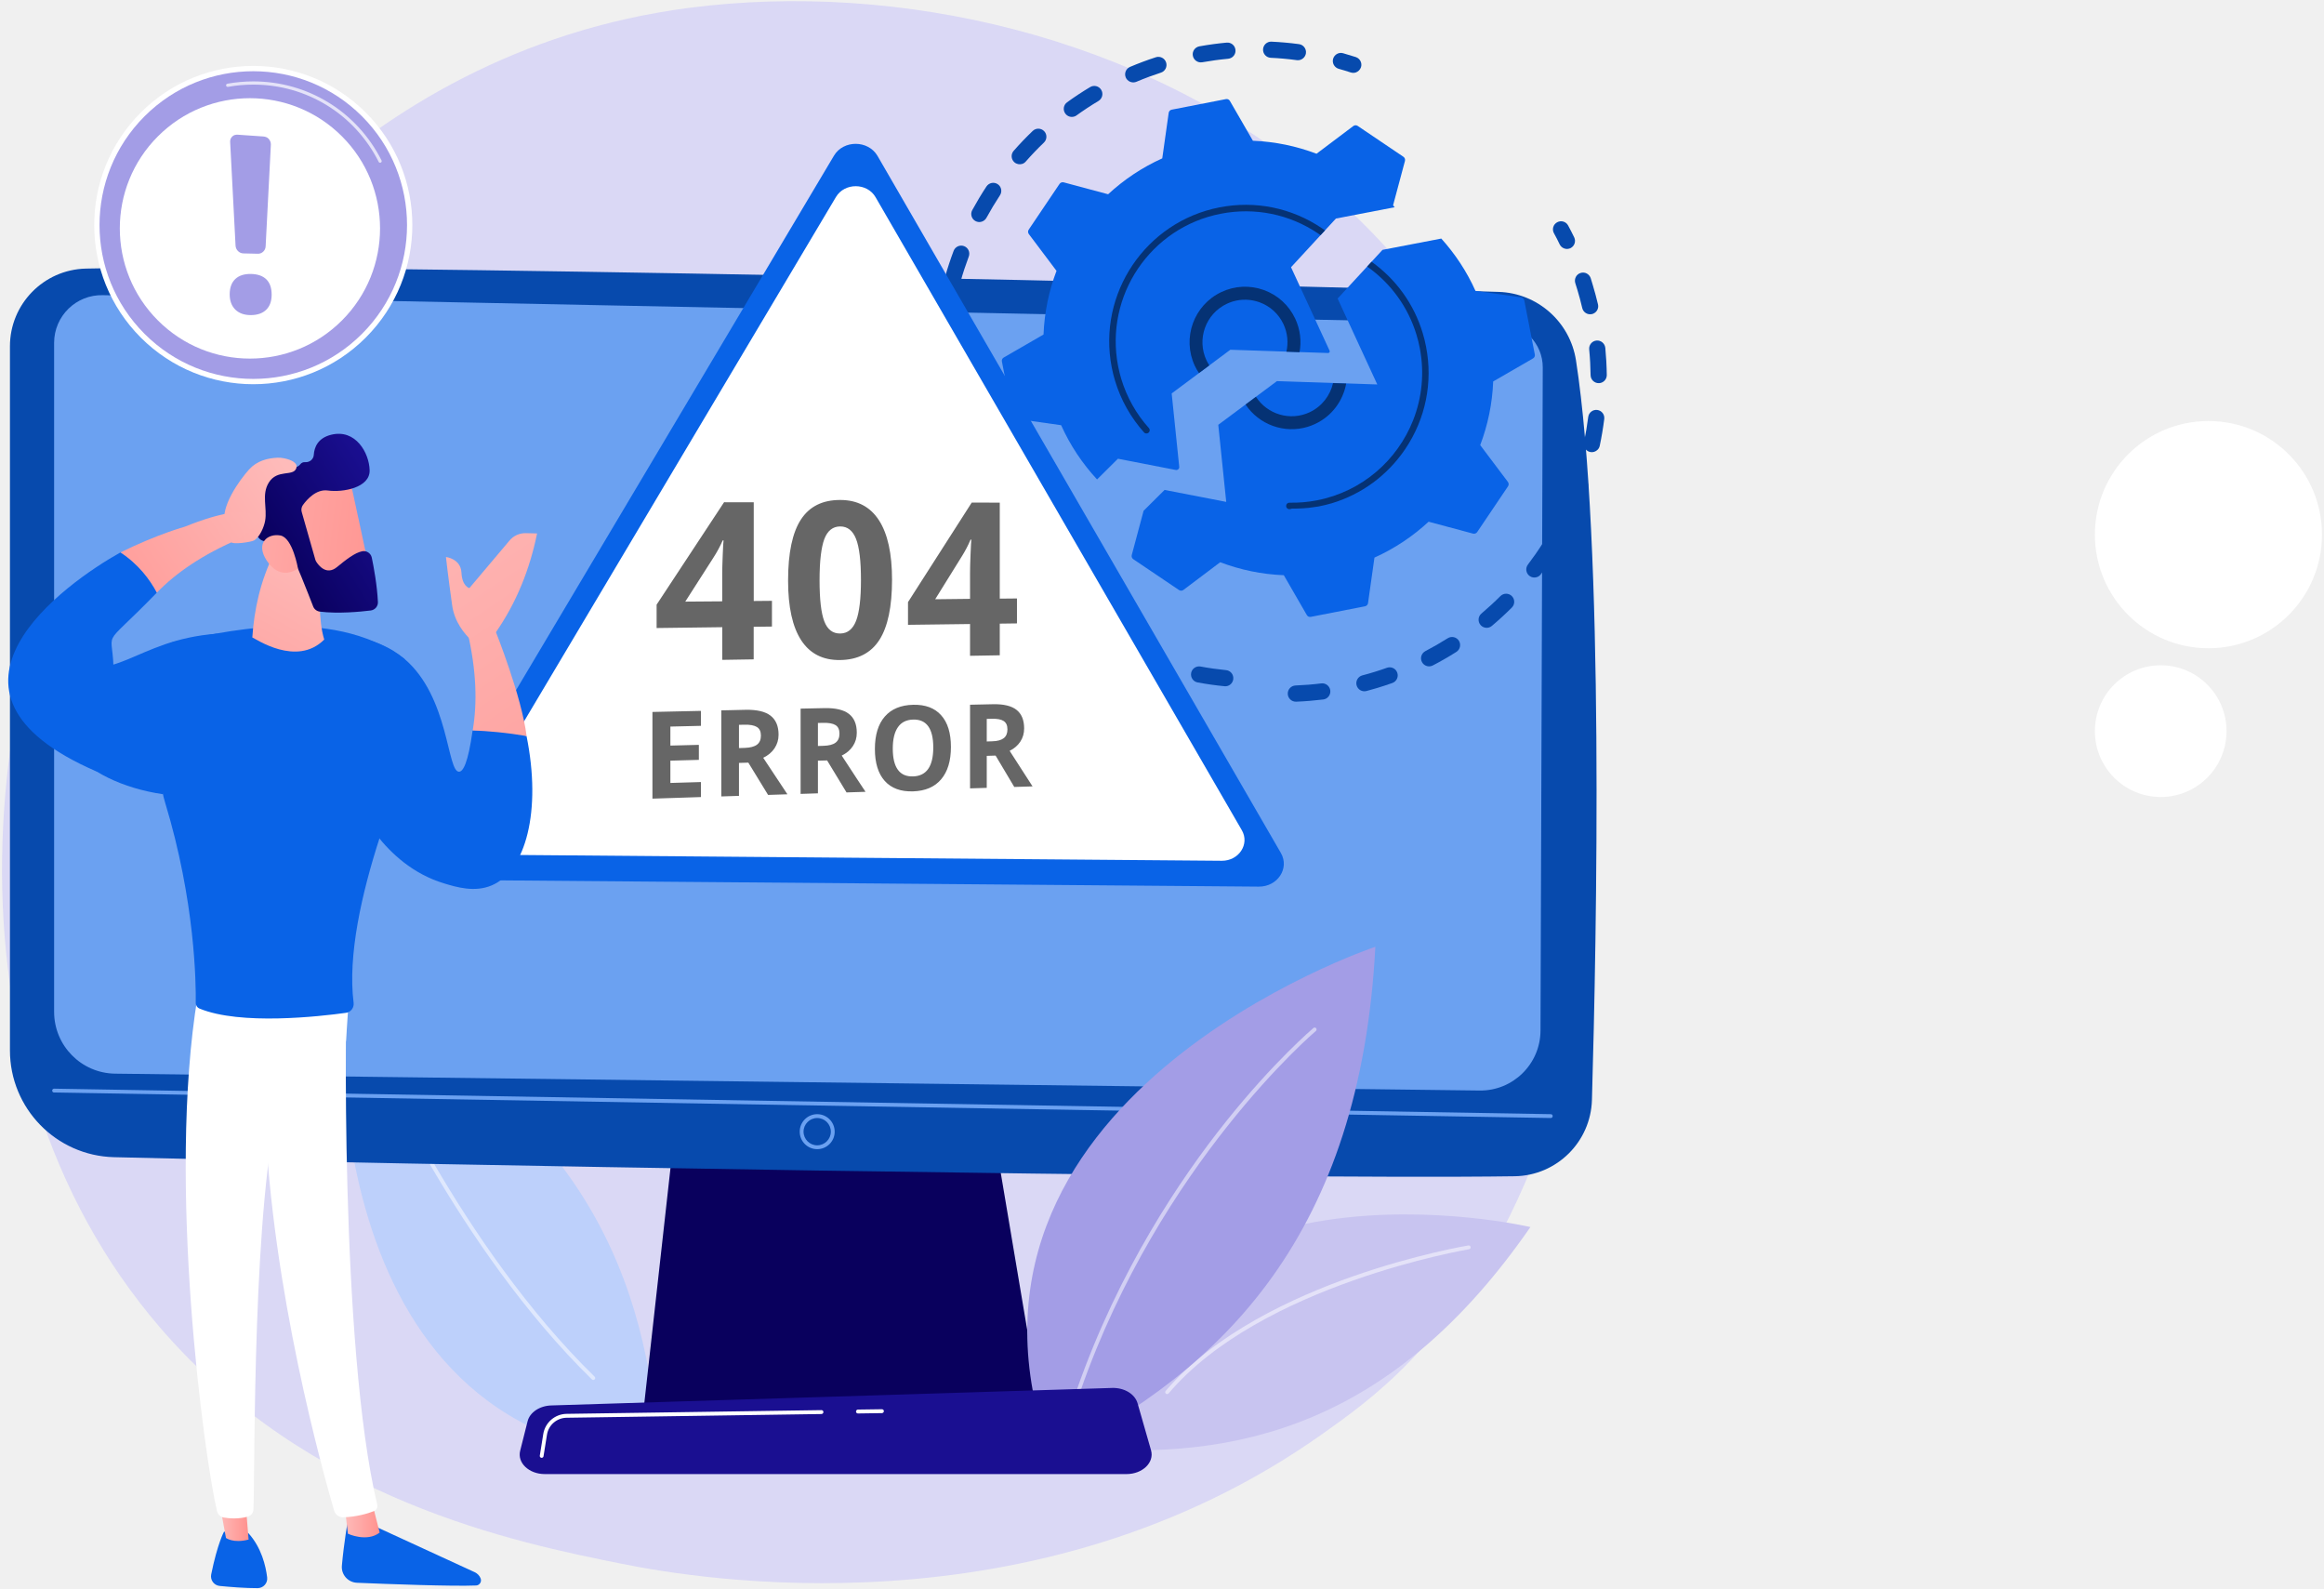
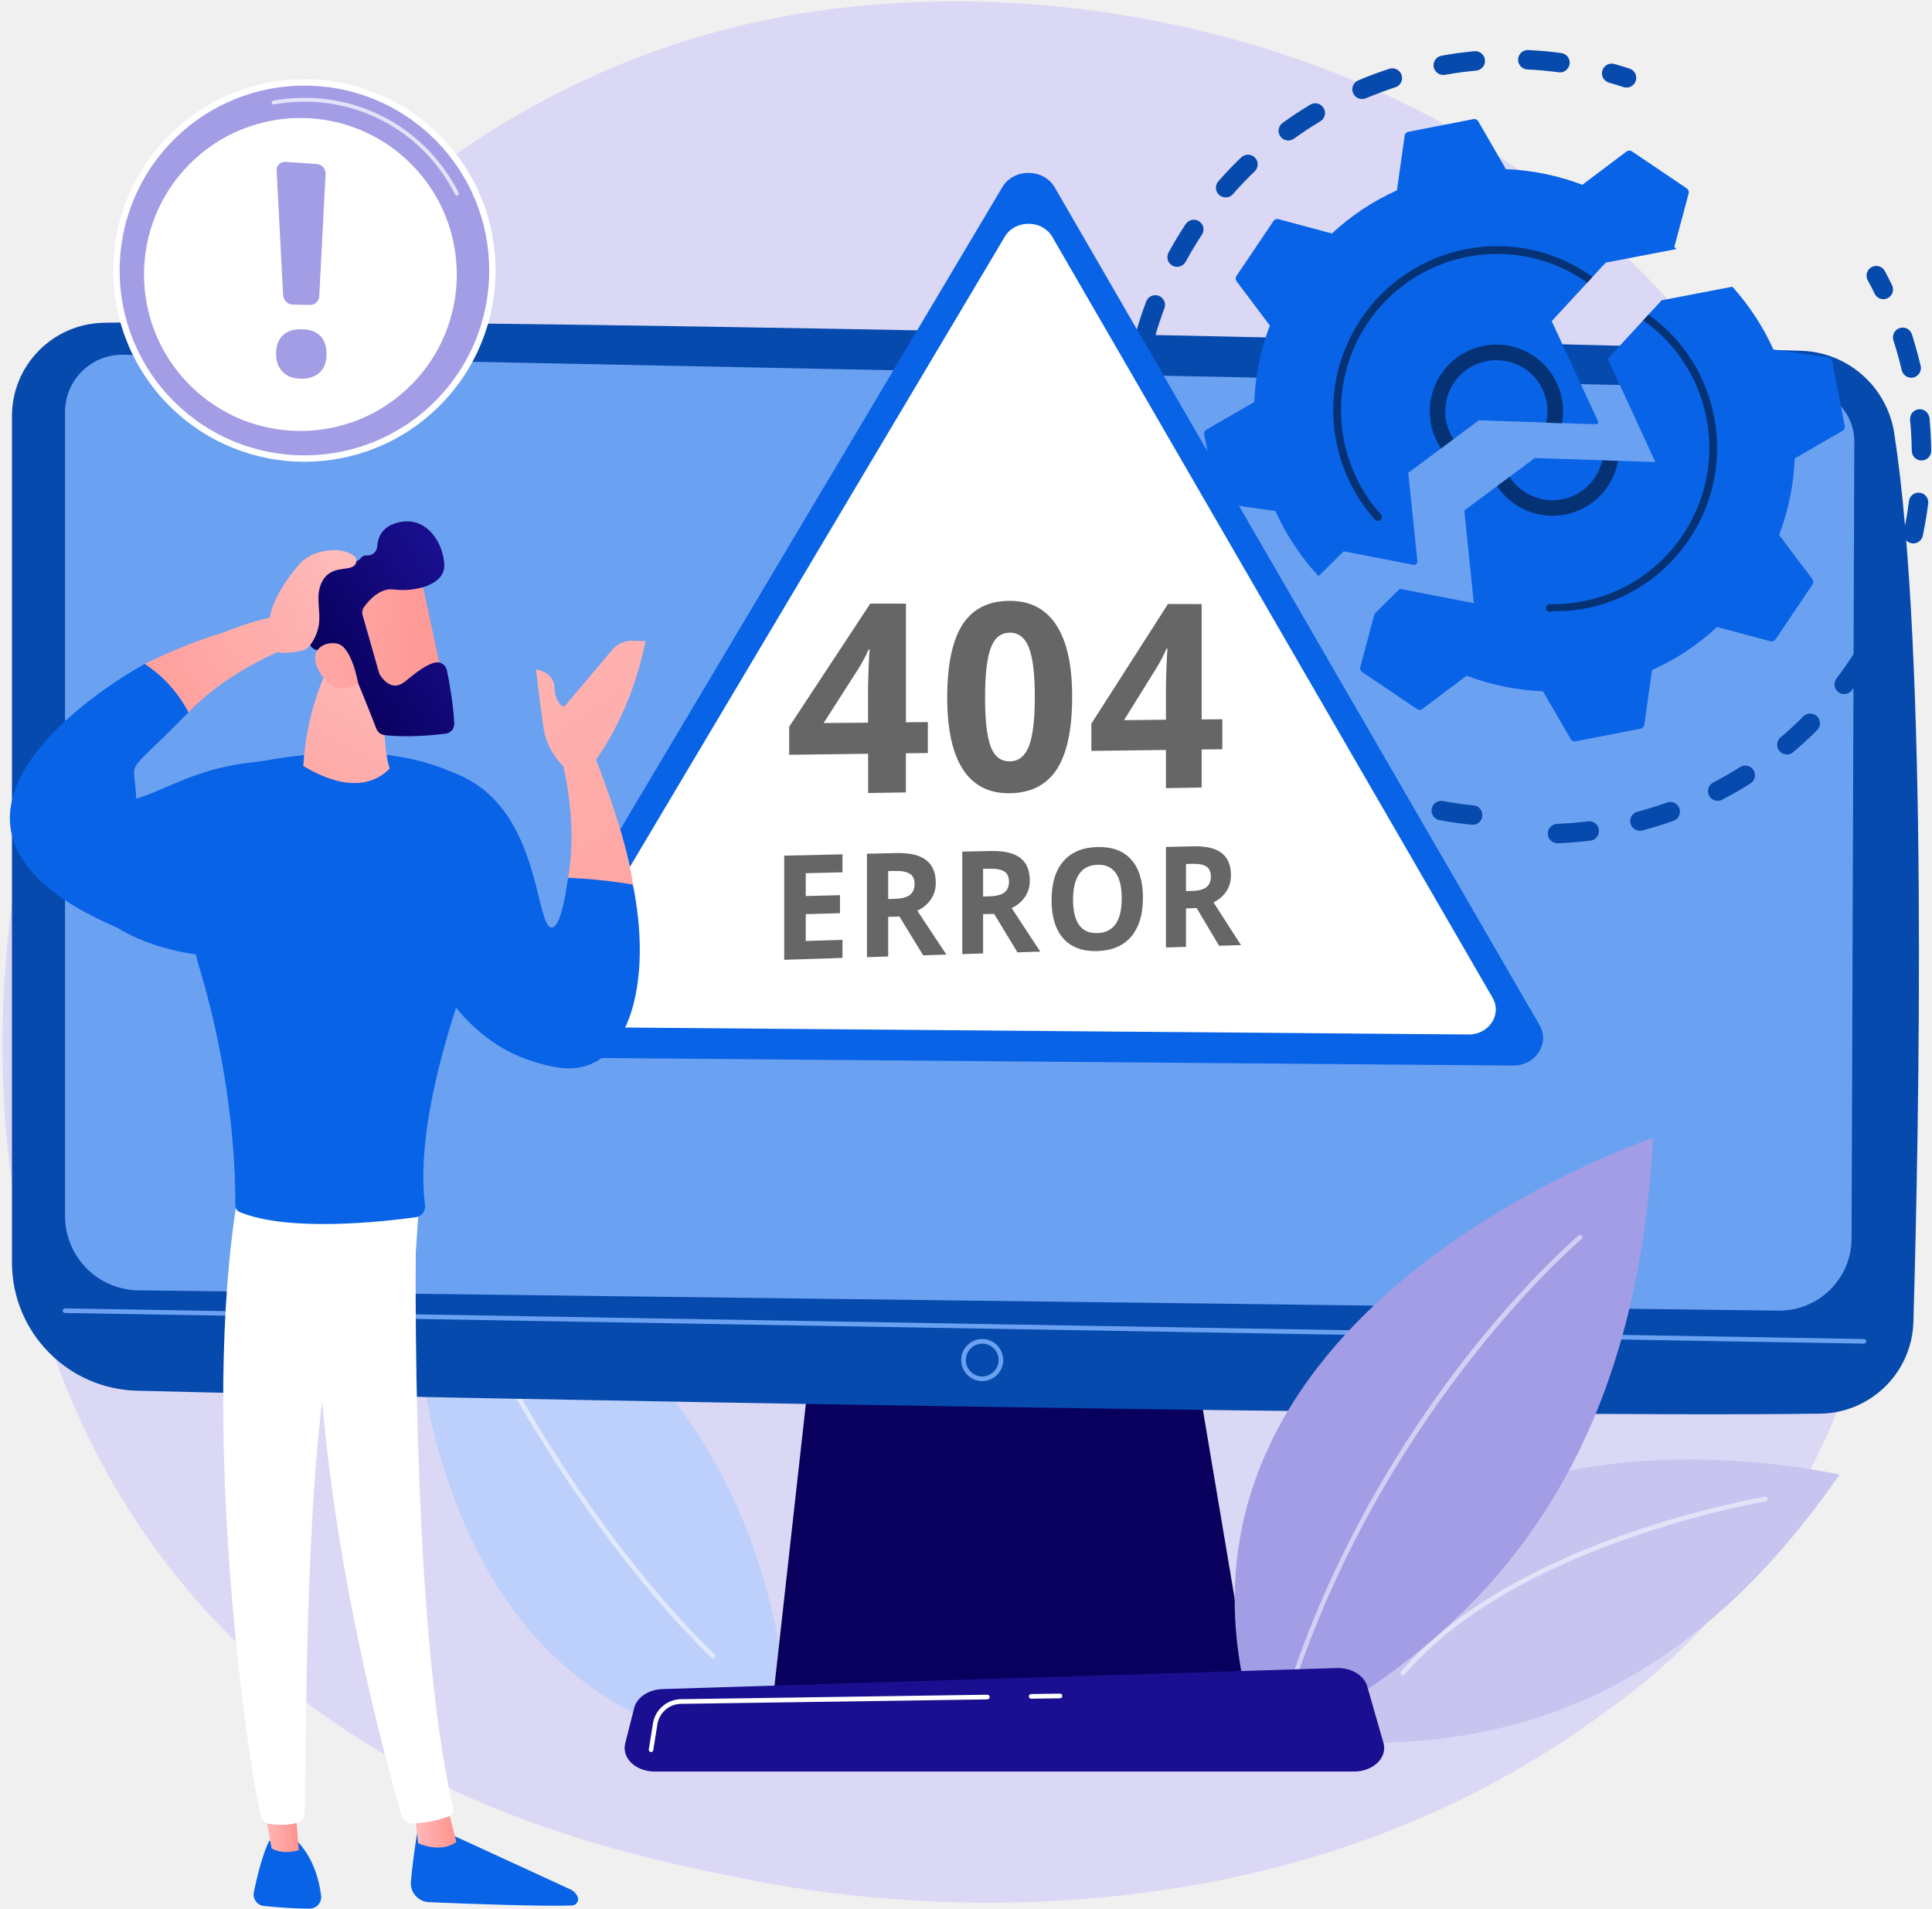
- <svg xmlns="http://www.w3.org/2000/svg" width="1067" height="729" viewBox="0 0 1067 729" fill="none">
+ <svg xmlns="http://www.w3.org/2000/svg" width="738" height="729" viewBox="0 0 738 729" fill="none">
  <path d="M647.565 624.601C632.545 640.222 618.328 650.299 607.116 658.253C475.15 751.826 318.971 724.547 285.772 717.889C236.751 708.044 142.023 689.029 73.528 609.445C-30.107 489.033 -13.948 299.297 66.407 174.04C81.116 151.139 158.778 23.966 316.614 3.577C412.145 -8.754 523.497 16.116 604.138 82.902C773.42 223.055 761.352 506.183 647.565 624.601Z" fill="#DAD8F5" />
  <path d="M302.45 669.573C297.84 586.337 266.972 510.432 157.458 456.417C157.458 456.417 140.444 660.584 302.45 669.573Z" fill="#BDD0FB" />
  <path opacity="0.51" d="M272.385 633.46C272.152 633.46 271.945 633.383 271.764 633.201C209.795 572.71 171.106 483.956 170.718 483.075C170.536 482.634 170.718 482.116 171.184 481.909C171.624 481.728 172.142 481.909 172.349 482.375C172.738 483.256 211.297 571.7 273.007 631.932C273.343 632.269 273.369 632.839 273.033 633.175C272.826 633.357 272.593 633.46 272.385 633.46Z" fill="white" />
  <path d="M493.406 664.392C568.22 671.309 639.978 653.823 702.646 563.255C702.646 563.255 522.876 521.028 493.406 664.392Z" fill="#C8C4F0" />
  <path opacity="0.51" d="M535.85 639.937C535.643 639.937 535.436 639.859 535.28 639.73C534.918 639.419 534.866 638.849 535.177 638.486C557.551 612.114 594.168 595.352 620.944 585.949C649.922 575.767 673.953 571.726 674.186 571.7C674.678 571.622 675.119 571.959 675.196 572.425C675.274 572.918 674.963 573.358 674.471 573.436C673.513 573.591 578.863 589.705 536.523 639.626C536.342 639.833 536.109 639.937 535.85 639.937Z" fill="white" />
-   <path d="M311.125 506.65L295.406 647.787H477.895L454.123 506.65H311.125Z" fill="url(#paint0_linear_90_7578)" />
+   <path d="M311.125 506.65L295.406 647.787H477.895L454.123 506.65H311.125Z" fill="url(#paint0_linear_90_7962)" />
  <path d="M4.566 158.963V482.168C4.566 508.748 25.749 530.509 52.319 531.183C170.327 534.24 583.057 541.597 695.394 539.939C714.712 539.654 730.353 524.188 730.897 504.888C733.073 429.812 736.568 249.246 723.569 165.413C720.824 147.771 705.934 134.559 688.091 133.989C589.22 130.829 151.682 120.777 39.422 123.29C20.026 123.756 4.566 139.585 4.566 158.963Z" fill="#074AAD" />
  <path d="M24.844 157.382V464.449C24.844 479.966 37.3 492.634 52.811 492.842L679.236 500.588C694.618 500.821 707.229 488.438 707.281 473.049L708.317 168.729C708.369 157.719 699.59 148.704 688.584 148.445L47.244 135.492C34.969 135.181 24.844 145.077 24.844 157.382Z" fill="#6BA1F1" />
  <path d="M711.993 513.204L24.817 501.494C24.325 501.494 23.936 501.08 23.962 500.588C23.962 500.095 24.402 499.707 24.869 499.733L712.019 511.442C712.511 511.442 712.899 511.857 712.873 512.349C712.873 512.815 712.485 513.204 711.993 513.204Z" fill="#6BA1F1" />
  <path d="M375.192 527.504C370.764 527.504 367.164 523.903 367.164 519.473C367.164 515.043 370.764 511.442 375.192 511.442C379.62 511.442 383.22 515.043 383.22 519.473C383.245 523.903 379.62 527.504 375.192 527.504ZM375.192 513.204C371.748 513.204 368.925 516.028 368.925 519.473C368.925 522.919 371.748 525.742 375.192 525.742C378.636 525.742 381.459 522.919 381.459 519.473C381.459 516.028 378.662 513.204 375.192 513.204Z" fill="#6BA1F1" />
  <path d="M482.399 668.304C562.651 628.46 624.542 565.768 631.457 434.604C631.457 434.579 422.605 504.344 482.399 668.304Z" fill="#A39DE6" />
  <path opacity="0.51" d="M495.373 638.693C495.269 638.693 495.166 638.668 495.088 638.642C494.622 638.486 494.389 637.968 494.544 637.528C513.707 582.892 542.167 540.768 562.676 515.069C584.895 487.194 602.867 472.039 603.022 471.884C603.385 471.573 603.955 471.624 604.265 471.987C604.576 472.35 604.524 472.92 604.162 473.231C603.463 473.827 532.689 534.032 496.201 638.098C496.072 638.46 495.735 638.693 495.373 638.693Z" fill="white" />
-   <path d="M517.206 676.646H250.115C242.864 676.646 237.4 671.491 238.825 665.921L242.243 652.372C243.279 648.305 247.759 645.299 253.093 645.144L510.577 637.113C516.145 636.932 521.065 639.885 522.282 644.134L528.471 665.739C530.051 671.335 524.561 676.646 517.206 676.646Z" fill="url(#paint1_linear_90_7578)" />
+   <path d="M517.206 676.646H250.115C242.864 676.646 237.4 671.491 238.825 665.921L242.243 652.372C243.279 648.305 247.759 645.299 253.093 645.144L510.577 637.113C516.145 636.932 521.065 639.885 522.282 644.134L528.471 665.739C530.051 671.335 524.561 676.646 517.206 676.646Z" fill="url(#paint1_linear_90_7962)" />
  <path d="M393.888 648.823C393.396 648.823 393.008 648.434 393.008 647.942C393.008 647.45 393.396 647.061 393.888 647.035L404.92 646.88C405.412 646.88 405.8 647.268 405.8 647.761C405.8 648.253 405.412 648.641 404.92 648.667L393.888 648.823Z" fill="white" />
  <path d="M248.691 669.185C248.639 669.185 248.587 669.185 248.561 669.185C248.069 669.107 247.758 668.667 247.836 668.175L249.416 658.304C250.27 652.994 254.776 649.082 260.137 649.004L377.161 647.294C377.653 647.294 378.041 647.683 378.041 648.175C378.041 648.667 377.653 649.056 377.161 649.082L260.137 650.792C255.631 650.869 251.824 654.133 251.125 658.589L249.545 668.46C249.493 668.874 249.131 669.185 248.691 669.185Z" fill="white" />
  <path d="M583.421 26.53C587.409 26.712 591.449 27.074 595.411 27.618C595.955 27.696 596.473 27.644 596.965 27.489C598.311 27.074 599.373 25.909 599.58 24.432C599.865 22.411 598.415 20.52 596.395 20.261C592.226 19.691 587.979 19.328 583.784 19.121C581.738 19.017 580.003 20.598 579.899 22.644C579.796 24.691 581.375 26.427 583.421 26.53Z" fill="#074AAD" />
  <path d="M479.396 60.208C477.972 58.732 475.615 58.68 474.139 60.105C471.109 63.006 468.157 66.089 465.386 69.25C464.04 70.778 464.195 73.136 465.723 74.483C466.733 75.364 468.053 75.597 469.245 75.26C469.892 75.079 470.488 74.69 470.954 74.146C473.595 71.141 476.392 68.213 479.267 65.467C480.768 64.043 480.82 61.685 479.396 60.208Z" fill="#074AAD" />
  <path d="M433.871 144.144C431.851 143.859 429.96 145.284 429.701 147.331C429.132 151.502 428.743 155.75 428.536 159.947C428.432 161.994 430.012 163.729 432.058 163.833C432.498 163.859 432.913 163.807 433.301 163.678C434.751 163.237 435.865 161.916 435.942 160.31C436.15 156.32 436.512 152.305 437.056 148.341C437.341 146.295 435.916 144.429 433.871 144.144Z" fill="#074AAD" />
  <path d="M458.058 84.534C456.349 83.394 454.045 83.887 452.905 85.596C450.575 89.12 448.399 92.772 446.379 96.451C445.395 98.264 446.069 100.518 447.855 101.477C448.762 101.969 449.798 102.047 450.704 101.762C451.61 101.477 452.413 100.881 452.905 99.974C454.821 96.477 456.893 93.006 459.094 89.664C460.234 87.954 459.768 85.648 458.058 84.534Z" fill="#074AAD" />
  <path d="M551.981 28.577C555.917 27.878 559.931 27.333 563.893 26.971C564.152 26.945 564.385 26.893 564.619 26.815C566.276 26.323 567.415 24.717 567.234 22.929C567.053 20.883 565.24 19.38 563.194 19.562C559.025 19.95 554.804 20.52 550.661 21.271C548.641 21.634 547.294 23.551 547.657 25.572C548.019 27.593 549.961 28.94 551.981 28.577Z" fill="#074AAD" />
  <path d="M442.623 112.979C440.707 112.254 438.557 113.238 437.832 115.155C436.356 119.093 435.009 123.135 433.87 127.202C433.326 129.171 434.466 131.217 436.434 131.787C437.133 131.994 437.858 131.969 438.505 131.761C439.671 131.399 440.655 130.492 441.017 129.222C442.105 125.362 443.374 121.528 444.772 117.798C445.523 115.855 444.539 113.705 442.623 112.979Z" fill="#074AAD" />
  <path d="M432.319 176.475C430.273 176.657 428.771 178.47 428.952 180.517C429.341 184.688 429.885 188.91 430.636 193.055C430.998 195.076 432.914 196.423 434.934 196.06C435.09 196.034 435.219 196.009 435.375 195.957C437.161 195.413 438.275 193.625 437.964 191.76C437.265 187.822 436.721 183.807 436.359 179.843C436.177 177.796 434.365 176.294 432.319 176.475Z" fill="#074AAD" />
  <path d="M493.198 53.499C493.586 53.395 493.949 53.214 494.285 52.955C497.522 50.623 500.889 48.395 504.333 46.349C506.094 45.286 506.664 43.007 505.602 41.245C504.54 39.483 502.261 38.913 500.5 39.976C496.901 42.126 493.327 44.483 489.935 46.944C488.277 48.136 487.889 50.468 489.106 52.126C490.064 53.447 491.721 53.965 493.198 53.499Z" fill="#074AAD" />
  <path d="M521.373 37.67C521.503 37.644 521.632 37.592 521.736 37.541C525.413 35.986 529.194 34.587 533.001 33.344C534.943 32.722 536.03 30.623 535.383 28.655C534.761 26.738 532.716 25.675 530.773 26.245C530.748 26.245 530.722 26.271 530.696 26.271C526.682 27.567 522.694 29.069 518.835 30.701C516.945 31.504 516.065 33.68 516.867 35.572C517.618 37.307 519.586 38.214 521.373 37.67Z" fill="#074AAD" />
  <path d="M442.648 210.671C442.026 208.754 439.955 207.615 438.038 208.21C438.013 208.21 437.987 208.236 437.961 208.236C435.993 208.832 434.957 211.008 435.578 212.951C436.873 216.967 438.375 221.086 440.007 224.946C440.758 226.707 442.7 227.588 444.487 227.044C444.616 227.018 444.72 226.915 444.849 226.863C446.74 226.06 447.646 223.91 446.843 222.018C445.289 218.314 443.865 214.506 442.648 210.671Z" fill="#074AAD" />
  <path d="M624.854 30.883C625.501 28.94 624.414 26.841 622.472 26.194C620.555 25.572 618.587 24.976 616.645 24.432C614.677 23.862 612.631 25.028 612.061 26.997C611.518 28.965 612.657 31.012 614.625 31.582C616.49 32.1 618.354 32.67 620.167 33.266C620.918 33.499 621.695 33.499 622.394 33.292C623.507 32.929 624.44 32.074 624.854 30.883Z" fill="#074AAD" />
  <path d="M562.91 307.612C559 307.224 555.063 306.68 551.205 305.954C549.185 305.592 547.243 306.913 546.88 308.934C546.518 310.954 547.838 312.897 549.858 313.26C553.924 314.011 558.067 314.607 562.185 314.996C562.677 315.047 563.169 314.996 563.609 314.866C565.007 314.452 566.069 313.208 566.224 311.68C566.432 309.607 564.93 307.794 562.91 307.612Z" fill="#074AAD" />
  <path d="M716.086 112.176C716.889 113.834 718.78 114.637 720.489 114.119C720.67 114.067 720.851 113.99 721.033 113.912C722.871 113.005 723.648 110.803 722.742 108.938C721.861 107.124 720.929 105.285 719.971 103.524C719.013 101.71 716.76 101.037 714.947 102.021C713.134 102.979 712.461 105.233 713.445 107.047C714.377 108.705 715.258 110.44 716.086 112.176Z" fill="#074AAD" />
  <path d="M732.969 156.32C730.923 156.528 729.447 158.341 729.628 160.388C730.017 164.299 730.224 168.289 730.276 172.201C730.302 174.247 731.985 175.905 734.031 175.88C734.393 175.88 734.73 175.828 735.066 175.724C736.62 175.258 737.734 173.807 737.708 172.123C737.656 167.978 737.423 163.807 737.035 159.688C736.802 157.616 734.989 156.113 732.969 156.32Z" fill="#074AAD" />
  <path d="M733.334 188.185C731.314 187.926 729.45 189.377 729.191 191.397C728.699 195.283 728.026 199.221 727.223 203.081C726.809 205.076 728.077 207.071 730.071 207.485C730.693 207.615 731.34 207.589 731.91 207.407C733.153 207.019 734.189 206.008 734.474 204.635C735.328 200.594 736.028 196.449 736.545 192.356C736.804 190.283 735.38 188.444 733.334 188.185Z" fill="#074AAD" />
  <path d="M708.266 249.427C706.169 252.743 703.89 256.007 701.508 259.142C700.265 260.774 700.575 263.106 702.207 264.349C703.191 265.1 704.434 265.282 705.521 264.945C706.247 264.738 706.92 264.297 707.412 263.624C709.924 260.334 712.306 256.888 714.533 253.391C715.621 251.655 715.129 249.375 713.394 248.261C711.659 247.173 709.38 247.691 708.266 249.427Z" fill="#074AAD" />
  <path d="M664.68 292.975C661.366 295.074 657.896 297.069 654.425 298.882C652.613 299.841 651.888 302.069 652.846 303.882C653.674 305.488 655.539 306.239 657.196 305.721C657.404 305.644 657.637 305.566 657.844 305.462C661.521 303.545 665.146 301.473 668.642 299.245C670.377 298.157 670.895 295.851 669.808 294.115C668.694 292.38 666.415 291.887 664.68 292.975Z" fill="#074AAD" />
  <path d="M688.869 273.624C686.098 276.396 683.146 279.09 680.168 281.629C678.588 282.95 678.407 285.307 679.728 286.862C680.712 288.027 682.265 288.442 683.638 288.027C684.104 287.898 684.57 287.639 684.959 287.302C688.118 284.634 691.2 281.81 694.126 278.883C695.576 277.432 695.576 275.074 694.126 273.624C692.676 272.173 690.319 272.173 688.869 273.624Z" fill="#074AAD" />
  <path d="M726.703 219.324C724.761 218.625 722.637 219.635 721.938 221.552C720.617 225.257 719.089 228.935 717.458 232.51C716.603 234.376 717.432 236.578 719.297 237.433C720.151 237.821 721.083 237.873 721.912 237.614C722.896 237.329 723.751 236.604 724.217 235.619C725.952 231.863 727.531 227.977 728.93 224.091C729.629 222.148 728.619 220.024 726.703 219.324Z" fill="#074AAD" />
  <path d="M606.623 313.7C602.713 314.193 598.751 314.503 594.815 314.659C592.769 314.737 591.163 316.472 591.241 318.519C591.319 320.566 593.054 322.172 595.099 322.094C599.217 321.939 603.412 321.576 607.53 321.084C607.737 321.058 607.944 321.006 608.151 320.954C609.86 320.436 610.974 318.752 610.767 316.939C610.508 314.892 608.643 313.441 606.623 313.7Z" fill="#074AAD" />
  <path d="M636.794 306.524C633.117 307.846 629.336 309.011 625.477 310.022C623.509 310.54 622.318 312.586 622.836 314.555C623.354 316.55 625.4 317.716 627.368 317.198C629.025 316.757 630.683 316.291 632.314 315.799C634.645 315.099 636.975 314.322 639.254 313.519C641.196 312.82 642.206 310.695 641.507 308.778C640.86 306.861 638.736 305.851 636.794 306.524Z" fill="#074AAD" />
  <path d="M730.329 127.694C729.682 125.751 727.61 124.637 725.642 125.311C723.7 125.932 722.638 128.031 723.26 130C723.57 130.984 723.907 131.994 724.192 132.979C725.02 135.751 725.797 138.575 726.445 141.398C726.911 143.393 728.905 144.637 730.899 144.17C730.977 144.144 731.054 144.144 731.132 144.118C732.996 143.549 734.136 141.631 733.67 139.714C732.971 136.761 732.168 133.782 731.287 130.855C731.002 129.792 730.666 128.756 730.329 127.694Z" fill="#074AAD" />
-   <path d="M532.482 301.136C530.67 300.54 528.831 299.892 527.044 299.193C525.128 298.468 522.979 299.426 522.253 301.369C521.528 303.286 522.487 305.436 524.429 306.162C526.319 306.887 528.261 307.561 530.178 308.208C530.929 308.467 531.706 308.441 532.405 308.234C533.518 307.897 534.476 307.042 534.865 305.851C535.486 303.882 534.425 301.784 532.482 301.136Z" fill="url(#paint2_linear_90_7578)" />
+   <path d="M532.482 301.136C530.67 300.54 528.831 299.892 527.044 299.193C525.128 298.468 522.979 299.426 522.253 301.369C521.528 303.286 522.487 305.436 524.429 306.162C526.319 306.887 528.261 307.561 530.178 308.208C530.929 308.467 531.706 308.441 532.405 308.234C533.518 307.897 534.476 307.042 534.865 305.851C535.486 303.882 534.425 301.784 532.482 301.136Z" fill="url(#paint2_linear_90_7962)" />
  <path d="M698.321 136.476L677.423 133.523C673.435 124.611 668.074 116.554 661.73 109.508L634.746 114.689L614.133 137.046L632.338 176.475L586.269 174.947L559.337 194.998L562.988 230.386L534.684 224.894L525.051 234.453L519.613 254.79C519.431 255.515 519.716 256.266 520.312 256.681L541.314 270.852C541.935 271.266 542.738 271.24 543.333 270.8L560.218 258.08C569.437 261.577 579.277 263.65 589.428 264.038L599.994 282.328C600.356 282.976 601.107 283.312 601.832 283.157L626.693 278.312C627.418 278.183 627.987 277.587 628.091 276.862L631.043 255.955C640.314 251.785 648.652 246.189 655.903 239.479L676.309 244.945C677.034 245.127 677.785 244.842 678.2 244.246L692.365 223.236C692.779 222.614 692.753 221.811 692.313 221.215L679.598 204.324C683.094 195.102 685.166 185.257 685.554 175.102L703.837 164.533C704.484 164.17 704.821 163.419 704.665 162.693L699.823 137.823C699.642 137.15 699.046 136.58 698.321 136.476Z" fill="#0963E7" />
  <path d="M601.315 189.221C592.381 193.418 581.867 190.231 576.636 182.149L571.871 185.698C578.06 194.972 589.688 199.169 600.357 195.931C601.522 195.568 602.713 195.128 603.853 194.584C611.596 190.957 616.619 183.91 618.07 176.061L612.036 175.854C610.715 181.527 606.96 186.553 601.315 189.221Z" fill="#053274" />
  <path d="M653.186 152.849C649.198 139.637 641.041 128.238 629.725 120.155L627.705 122.357C638.633 130.077 646.531 141.036 650.364 153.73C650.959 155.673 651.451 157.667 651.84 159.688C654.093 171.242 652.824 182.667 648.81 192.874C641.585 211.216 625.426 225.619 604.683 229.661C600.514 230.464 596.241 230.852 592.02 230.749C591.191 230.723 590.518 231.371 590.492 232.2C590.492 232.355 590.518 232.51 590.544 232.666C590.725 233.262 591.269 233.702 591.942 233.728C592.201 233.728 592.434 233.598 592.693 233.598C592.823 233.598 592.952 233.469 593.082 233.469C593.134 233.469 593.159 233.469 593.211 233.469C596.552 233.469 599.892 233.339 603.207 232.795C603.88 232.692 604.554 232.64 605.227 232.51C607.35 232.096 609.422 231.604 611.468 231.008C625.219 226.863 637.027 218.184 645.185 206.112C654.533 192.252 657.925 175.569 654.74 159.144C654.326 156.994 653.808 154.895 653.186 152.849Z" fill="#053274" />
  <path d="M541.416 214.324L537.945 180.594L564.877 160.543L609.755 162.046C610.299 162.071 610.661 161.502 610.454 161.009L592.741 122.668L613.355 100.311L640.338 95.13C640.079 94.845 639.846 94.56 639.587 94.275L645.051 73.861C645.233 73.135 644.948 72.384 644.352 71.97L623.35 57.799C622.729 57.385 621.926 57.41 621.331 57.851L604.446 70.571C595.227 67.073 585.387 65.001 575.236 64.612L564.67 46.323C564.308 45.675 563.557 45.338 562.832 45.494L537.971 50.338C537.246 50.468 536.677 51.063 536.573 51.789L533.621 72.695C524.35 76.866 516.012 82.462 508.761 89.171L488.355 83.705C487.63 83.524 486.879 83.809 486.464 84.405L472.299 105.415C471.885 106.036 471.911 106.839 472.351 107.435L485.066 124.326C481.57 133.549 479.498 143.393 479.11 153.548L460.827 164.118C460.18 164.481 459.843 165.232 459.998 165.957L464.841 190.827C464.971 191.553 465.566 192.123 466.291 192.226L487.189 195.18C491.359 204.454 496.952 212.796 503.659 220.049L503.633 220.127L513.267 210.568L539.939 215.749C540.768 215.827 541.493 215.153 541.416 214.324Z" fill="#0963E7" />
  <path d="M555.221 167.719C554.755 166.994 554.315 166.242 553.926 165.413C549.343 155.673 553.538 144.015 563.301 139.429C564.181 139.015 565.087 138.678 565.994 138.393C569.982 137.202 574.229 137.305 578.217 138.73C583.111 140.492 587.047 144.067 589.274 148.808C591.191 152.901 591.553 157.331 590.621 161.45L596.655 161.657C597.587 156.605 596.991 151.269 594.661 146.269C591.76 140.103 586.659 135.44 580.263 133.134C573.866 130.829 566.952 131.14 560.789 134.041C548.074 140.025 542.61 155.206 548.566 167.926C549.11 169.092 549.757 170.206 550.482 171.242L555.221 167.719Z" fill="#053274" />
  <path d="M606.881 104.741C593.027 95.389 576.35 91.995 559.932 95.182C526.06 101.762 503.815 134.714 510.419 168.626C510.833 170.724 511.325 172.771 511.947 174.791C514.588 183.574 519.146 191.656 525.257 198.496C525.801 199.117 526.733 199.143 527.355 198.599C527.795 198.211 527.95 197.589 527.795 197.071C527.743 196.863 527.64 196.682 527.484 196.501C521.632 189.998 517.333 182.278 514.795 173.936C514.225 172.019 513.733 170.051 513.345 168.056C507.078 135.751 528.209 104.378 560.502 98.109C576.143 95.078 592.017 98.29 605.224 107.202C605.587 107.435 605.949 107.694 606.286 107.953L608.306 105.751C607.839 105.415 607.373 105.052 606.881 104.741Z" fill="#053274" />
  <path d="M167.923 154.972C196.442 126.443 196.442 80.187 167.923 51.657C139.405 23.128 93.167 23.128 64.649 51.657C36.13 80.187 36.13 126.443 64.649 154.972C93.167 183.502 139.405 183.502 167.923 154.972Z" fill="white" />
  <path d="M166.201 153.251C193.769 125.672 193.769 80.958 166.201 53.379C138.633 25.801 93.937 25.801 66.369 53.379C38.801 80.958 38.801 125.672 66.369 153.251C93.937 180.829 138.633 180.829 166.201 153.251Z" fill="#A39DE6" />
  <path opacity="0.7" d="M174.499 74.716C174.602 74.716 174.732 74.69 174.836 74.638C175.198 74.457 175.353 73.99 175.172 73.628C163.882 51.245 141.326 37.359 116.285 37.359C112.297 37.359 108.283 37.722 104.398 38.421C103.984 38.499 103.725 38.888 103.803 39.276C103.88 39.691 104.269 39.95 104.683 39.872C108.49 39.173 112.4 38.836 116.311 38.836C140.782 38.836 162.82 52.411 173.851 74.275C173.955 74.56 174.24 74.716 174.499 74.716Z" fill="white" />
  <path d="M156.993 147.099C180.323 123.76 180.323 85.919 156.993 62.579C133.662 39.239 95.836 39.239 72.505 62.579C49.175 85.919 49.175 123.76 72.505 147.099C95.836 170.439 133.662 170.439 156.993 147.099Z" fill="white" />
  <path d="M118.458 116.477L111.699 116.321C109.808 116.269 108.255 114.663 108.151 112.772L105.665 65.105C105.613 64.12 105.976 63.317 106.649 62.644C107.322 61.97 108.255 61.763 109.239 61.84L120.892 62.644C121.85 62.721 122.756 63.032 123.404 63.783C124.051 64.535 124.388 65.415 124.362 66.374L121.954 113.161C121.824 115.026 120.296 116.502 118.458 116.477Z" fill="#A39DE6" />
  <path d="M107.995 128.108C109.678 126.502 112.061 125.725 115.116 125.751C118.276 125.803 120.658 126.632 122.289 128.238C123.921 129.844 124.724 132.176 124.724 135.259C124.724 138.238 123.895 140.543 122.238 142.176C120.554 143.808 118.198 144.637 115.116 144.637C112.086 144.637 109.73 143.782 108.021 142.098C106.312 140.388 105.457 138.082 105.457 135.129C105.457 132.072 106.312 129.741 107.995 128.108Z" fill="#A39DE6" />
  <path d="M382.881 71.478L194.358 388.362C190.215 395.331 195.627 403.828 204.224 403.906L577.93 406.989C586.579 407.066 592.146 398.569 588.081 391.548L402.899 71.581C398.626 64.224 387.206 64.172 382.881 71.478Z" fill="#0963E7" />
  <path d="M383.814 90.415L212.59 378.207C208.835 384.528 213.755 392.248 221.55 392.326L560.943 395.123C568.789 395.175 573.839 387.481 570.162 381.108L401.993 90.519C398.135 83.835 387.776 83.783 383.814 90.415Z" fill="white" />
  <path d="M354.396 287.613L346.032 287.716V302.664L331.608 302.897V287.898L301.465 288.286V277.561L332.436 230.542L346.058 230.567V275.877L354.422 275.8V287.613H354.396ZM331.582 276.033V263.753C331.582 261.707 331.66 258.727 331.815 254.842C331.97 250.956 332.1 248.676 332.203 248.054H331.815C330.624 250.774 329.199 253.417 327.542 255.981L314.62 276.162L331.582 276.033Z" fill="#666666" />
  <path d="M409.554 266.111C409.554 278.494 407.612 287.716 403.754 293.727C399.869 299.763 393.887 302.846 385.782 302.975C377.884 303.105 371.928 300.1 367.888 293.96C363.848 287.794 361.828 278.649 361.828 266.499C361.828 253.831 363.796 244.479 367.732 238.469C371.643 232.459 377.676 229.479 385.782 229.505C393.654 229.505 399.559 232.64 403.572 238.857C407.56 245.049 409.554 254.142 409.554 266.111ZM376.278 266.37C376.278 275.152 377.003 281.421 378.453 285.204C379.904 288.986 382.338 290.851 385.782 290.799C389.148 290.748 391.557 288.805 393.059 284.945C394.535 281.085 395.286 274.841 395.286 266.214C395.286 257.484 394.535 251.215 393.033 247.381C391.531 243.572 389.123 241.655 385.782 241.655C382.39 241.655 379.955 243.572 378.479 247.406C377.029 251.292 376.278 257.614 376.278 266.37Z" fill="#666666" />
  <path d="M466.914 286.162L459.016 286.266V300.799L445.368 301.032V286.447L416.883 286.81V276.396L446.145 230.697L459.016 230.723V274.789L466.914 274.712V286.162ZM445.368 274.893V262.95C445.368 260.955 445.446 258.08 445.602 254.298C445.757 250.515 445.886 248.313 445.964 247.717H445.602C444.488 250.36 443.141 252.925 441.562 255.437L429.365 275.074L445.368 274.893Z" fill="#666666" />
  <path d="M321.821 365.875L299.551 366.601V326.809L321.821 326.317V333.182L307.786 333.519V342.249L320.863 341.912V348.803L307.786 349.166V359.399L321.821 358.984V365.875Z" fill="#666666" />
  <path d="M339.277 350.202V365.331L331.172 365.59V326.084L342.307 325.824C347.486 325.721 351.293 326.602 353.753 328.493C356.213 330.384 357.456 333.285 357.456 337.249C357.456 339.555 356.835 341.627 355.618 343.467C354.401 345.306 352.666 346.757 350.413 347.845C356.11 356.497 359.813 362.093 361.522 364.606L352.64 364.891L343.576 350.073L339.277 350.202ZM339.277 343.389L341.893 343.311C344.431 343.233 346.321 342.741 347.538 341.834C348.755 340.928 349.351 339.529 349.351 337.638C349.351 335.772 348.729 334.451 347.486 333.7C346.243 332.949 344.327 332.586 341.737 332.664L339.277 332.715V343.389Z" fill="#666666" />
  <path d="M375.528 349.166V364.166L367.578 364.425V325.28L378.506 325.047C383.582 324.944 387.337 325.824 389.745 327.69C392.179 329.555 393.371 332.456 393.371 336.368C393.371 338.648 392.775 340.695 391.558 342.508C390.367 344.321 388.657 345.772 386.456 346.834C392.05 355.435 395.701 360.953 397.384 363.466L388.657 363.751L379.749 349.062L375.528 349.166ZM375.528 342.43L378.092 342.353C380.604 342.275 382.442 341.809 383.634 340.902C384.825 339.995 385.42 338.622 385.42 336.757C385.42 334.917 384.825 333.596 383.608 332.845C382.391 332.094 380.5 331.757 377.937 331.809L375.528 331.861V342.43Z" fill="#666666" />
  <path d="M436.591 342.897C436.591 349.27 435.089 354.192 432.111 357.715C429.133 361.238 424.835 363.078 419.215 363.259C413.596 363.44 409.271 361.86 406.241 358.518C403.211 355.15 401.684 350.254 401.684 343.803C401.684 337.353 403.211 332.379 406.241 328.907C409.271 325.436 413.622 323.648 419.241 323.519C424.861 323.389 429.159 324.995 432.111 328.337C435.115 331.653 436.591 336.524 436.591 342.897ZM409.893 343.622C409.893 347.948 410.669 351.187 412.223 353.337C413.777 355.487 416.108 356.497 419.215 356.394C425.404 356.212 428.486 351.782 428.486 343.104C428.486 334.425 425.404 330.151 419.267 330.306C416.185 330.384 413.829 331.524 412.275 333.778C410.695 336.032 409.893 339.296 409.893 343.622Z" fill="#666666" />
  <path d="M453.036 346.964V361.653L445.371 361.886V323.493L455.885 323.26C460.779 323.156 464.379 324.011 466.709 325.85C469.04 327.69 470.205 330.513 470.205 334.373C470.205 336.627 469.636 338.622 468.47 340.41C467.305 342.197 465.674 343.596 463.55 344.658C468.936 353.078 472.432 358.518 474.064 360.979L465.674 361.238L457.102 346.834L453.036 346.964ZM453.036 340.358L455.496 340.28C457.905 340.228 459.692 339.736 460.831 338.855C461.97 337.974 462.54 336.601 462.54 334.788C462.54 332.975 461.945 331.705 460.779 330.954C459.614 330.203 457.801 329.866 455.341 329.944L453.036 329.995V340.358Z" fill="#666666" />
  <path d="M159.763 697.552C159.763 697.552 157.898 708.174 156.966 718.692C156.603 722.811 159.763 726.36 163.906 726.541C177.916 727.137 207.851 728.251 218.598 727.785C220.204 727.707 221.266 726.049 220.67 724.547C220.178 723.277 219.194 722.267 217.977 721.697L168.515 698.951L159.763 697.552Z" fill="#0963E7" />
-   <path d="M158.234 691.309L159.736 704.029C159.736 704.029 168.411 708.07 174.316 703.511L170.716 689.34L158.234 691.309Z" fill="url(#paint3_linear_90_7578)" />
+   <path d="M158.234 691.309L159.736 704.029C159.736 704.029 168.411 708.07 174.316 703.511L170.716 689.34L158.234 691.309Z" fill="url(#paint3_linear_90_7962)" />
  <path d="M159.347 452.376C158.7 455.692 155.851 617.994 173.201 690.739C173.486 691.931 172.891 693.148 171.751 693.615C169.084 694.703 163.879 696.283 157.638 696.49C155.696 696.568 153.961 695.298 153.417 693.433C148.471 676.568 124.698 592.01 121.616 511.235C118.146 420.978 121.616 508.152 121.616 508.152L123.636 452.35L159.347 452.376Z" fill="white" />
  <path d="M102.843 703.096C102.843 703.096 99.865 708.459 96.965 722.707C96.447 725.272 98.233 727.733 100.849 727.992C105.484 728.458 112.58 729.028 118.303 729.002C120.918 728.976 122.99 726.697 122.653 724.08C122.032 718.873 120.064 710.35 113.978 703.692L102.843 703.096Z" fill="#0963E7" />
-   <path d="M100.227 686.749L103.748 705.972C103.748 705.972 107.218 708.562 114.133 706.697L112.449 686.024L100.227 686.749Z" fill="url(#paint4_linear_90_7578)" />
+   <path d="M100.227 686.749L103.748 705.972C103.748 705.972 107.218 708.562 114.133 706.697L112.449 686.024L100.227 686.749Z" fill="url(#paint4_linear_90_7962)" />
  <path d="M90.724 457.35C76.533 542.996 93.806 669.004 99.632 693.666C99.995 695.169 101.212 696.335 102.74 696.594C105.329 697.034 109.628 697.371 113.823 696.153C115.273 695.739 116.309 694.418 116.361 692.915C117.138 672.967 115.74 550.561 128.947 502.168C129.62 499.707 131.122 497.582 133.193 496.106L158.856 477.868L160.824 448.387L90.724 457.35Z" fill="white" />
  <path d="M216.994 335.28C214.845 350.617 212.566 354.14 210.805 354.244C205.186 354.529 206.299 319.944 185.712 302.457C172.712 291.395 154.948 290.488 141.016 291.784C147.516 315.099 154.015 338.441 160.515 361.756C163.364 368.725 175.742 396.911 203.736 405.46C209.433 407.196 217.927 409.786 225.825 406.393C241.414 399.683 248.717 372.248 241.751 337.871C238.488 336.653 233.956 335.358 216.994 335.28Z" fill="#0963E7" />
-   <path d="M212.047 275.463L214.636 290.048C218.78 307.872 219.168 322.742 217.019 335.28C220.567 335.436 224.322 335.669 228.206 336.057C232.997 336.524 237.529 337.146 241.775 337.871C239.548 319.737 227.481 289.634 227.481 289.634C220.178 279.116 219.298 285.955 212.047 275.463Z" fill="url(#paint5_linear_90_7578)" />
-   <path d="M241.489 244.738C238.562 244.66 235.766 245.904 233.901 248.158L215.515 269.945C215.515 269.945 212.174 269.271 211.864 262.846C211.553 256.448 204.742 255.67 204.742 255.67C204.742 255.67 205.726 264.608 207.591 277.846C208.652 285.411 213.132 290.929 216.758 294.271L227.401 290.618C237.164 276.654 243.224 261.292 246.59 244.868L241.489 244.738Z" fill="url(#paint6_linear_90_7578)" />
+   <path d="M212.047 275.463L214.636 290.048C218.78 307.872 219.168 322.742 217.019 335.28C220.567 335.436 224.322 335.669 228.206 336.057C232.997 336.524 237.529 337.146 241.775 337.871C239.548 319.737 227.481 289.634 227.481 289.634C220.178 279.116 219.298 285.955 212.047 275.463Z" fill="url(#paint5_linear_90_7962)" />
+   <path d="M241.489 244.738C238.562 244.66 235.766 245.904 233.901 248.158L215.515 269.945C215.515 269.945 212.174 269.271 211.864 262.846C211.553 256.448 204.742 255.67 204.742 255.67C204.742 255.67 205.726 264.608 207.591 277.846C208.652 285.411 213.132 290.929 216.758 294.271L227.401 290.618C237.164 276.654 243.224 261.292 246.59 244.868L241.489 244.738Z" fill="url(#paint6_linear_90_7962)" />
  <path d="M68.219 304.037C69.436 303.727 77.826 295.048 79.069 294.815C99.708 290.877 151.241 276.991 185.709 302.457C185.787 303.183 185.838 303.778 185.89 304.271C186.227 304.737 186.693 305.488 187.314 306.706C190.577 313.027 194.488 319.167 198.942 324.892C197.958 325.876 197.129 327.016 196.533 328.286C188.247 346.031 156.835 416.963 162.351 460.304C162.636 462.532 161.108 464.604 158.881 464.915C146.684 466.599 110.377 470.718 91.629 462.972C90.541 462.531 89.842 461.443 89.868 460.278C89.997 451.573 89.635 413.828 75.78 368.311C75.263 366.627 74.848 364.891 74.511 363.155C74.33 363.518 74.175 363.855 74.019 364.192L68.219 304.037Z" fill="#0963E7" />
  <path d="M99.708 290.877C61.227 293.701 53.173 315.695 26.578 302.25L31.291 343.467C41.158 354.373 56.048 361.782 74.822 364.58L99.708 290.877Z" fill="#0963E7" />
-   <path d="M126.021 253.598C119.417 266.758 116.672 280.152 115.844 292.613C117.268 293.131 136.198 306.291 148.861 293.571C146.142 284.841 146.608 271.706 147.281 258.235L126.021 253.598Z" fill="url(#paint7_linear_90_7578)" />
-   <path d="M160.359 219.039C160.722 219.635 170.174 264.271 170.174 264.271L144.589 269.142L129.336 228.184C129.336 228.132 154.274 209.195 160.359 219.039Z" fill="url(#paint8_linear_90_7578)" />
-   <path d="M139.099 231.785C138.426 232.718 138.193 233.909 138.529 235.023L144.77 256.888C144.874 257.225 145.003 257.536 145.185 257.821C146.195 259.427 149.82 264.323 154.714 260.308C158.884 256.888 162.768 253.805 166.238 253.054C168.258 252.614 170.252 253.935 170.692 255.955C171.573 260.152 173.152 268.649 173.515 276.37C173.593 278.312 172.168 279.97 170.226 280.23C165.151 280.851 155.181 281.784 146.816 280.748C145.444 280.566 144.278 279.66 143.786 278.39C141.585 272.717 135.396 256.836 132.962 252.639C130.683 248.728 124.675 248.365 121.904 248.417C120.842 248.443 119.858 248.028 119.107 247.251C116.906 244.971 113.41 239.842 119.366 234.324C120.842 232.951 120.894 230.619 119.574 229.117C117.165 226.422 114.964 221.967 119.548 216.941C124.183 211.863 129.777 212.796 133.35 214.247C134.93 214.894 136.846 214.48 137.882 213.107C138.348 212.511 139.047 212.07 140.135 212.148C142.181 212.278 143.942 210.827 144.071 208.78C144.304 205.257 145.962 201.06 152.073 199.558C163.286 196.812 169.501 207.874 169.708 215.853C169.915 223.832 157.563 226.137 150.468 225.153C145.237 224.428 140.99 229.194 139.099 231.785Z" fill="url(#paint9_linear_90_7578)" />
-   <path d="M136.796 260.955C136.796 260.955 134.414 246.836 128.717 245.8C123.02 244.764 117.167 249.142 122.398 257.225C128.898 267.276 136.796 260.955 136.796 260.955Z" fill="url(#paint10_linear_90_7578)" />
-   <path d="M127.391 210.102C128.375 210.05 129.463 210.153 130.654 210.412C133.347 210.982 136.973 212.381 136.015 214.972C134.616 218.884 127.288 215.231 123.403 221.526C119.985 227.07 122.782 233.106 121.72 239.091C121.202 241.992 119.338 246.318 116.748 248.028C115.583 248.779 106.416 250.256 105.898 248.624L103.334 240.334C101.029 232.873 109.86 220.464 114.418 215.438C117.939 211.578 122.704 210.309 127.391 210.102Z" fill="url(#paint11_linear_90_7578)" />
-   <path d="M118.693 240.023L109.914 247.329C93.082 254.505 80.833 262.924 71.976 272.069C68.765 266.033 63.56 259.038 55.273 253.598C72.235 245.23 84.873 241.759 84.873 241.759C119.159 227.977 118.693 240.023 118.693 240.023Z" fill="url(#paint12_linear_90_7578)" />
+   <path d="M126.021 253.598C119.417 266.758 116.672 280.152 115.844 292.613C117.268 293.131 136.198 306.291 148.861 293.571C146.142 284.841 146.608 271.706 147.281 258.235L126.021 253.598Z" fill="url(#paint7_linear_90_7962)" />
+   <path d="M160.359 219.039C160.722 219.635 170.174 264.271 170.174 264.271L144.589 269.142L129.336 228.184C129.336 228.132 154.274 209.195 160.359 219.039Z" fill="url(#paint8_linear_90_7962)" />
+   <path d="M139.099 231.785C138.426 232.718 138.193 233.909 138.529 235.023L144.77 256.888C144.874 257.225 145.003 257.536 145.185 257.821C146.195 259.427 149.82 264.323 154.714 260.308C158.884 256.888 162.768 253.805 166.238 253.054C168.258 252.614 170.252 253.935 170.692 255.955C171.573 260.152 173.152 268.649 173.515 276.37C173.593 278.312 172.168 279.97 170.226 280.23C165.151 280.851 155.181 281.784 146.816 280.748C145.444 280.566 144.278 279.66 143.786 278.39C141.585 272.717 135.396 256.836 132.962 252.639C130.683 248.728 124.675 248.365 121.904 248.417C120.842 248.443 119.858 248.028 119.107 247.251C116.906 244.971 113.41 239.842 119.366 234.324C120.842 232.951 120.894 230.619 119.574 229.117C117.165 226.422 114.964 221.967 119.548 216.941C124.183 211.863 129.777 212.796 133.35 214.247C134.93 214.894 136.846 214.48 137.882 213.107C138.348 212.511 139.047 212.07 140.135 212.148C142.181 212.278 143.942 210.827 144.071 208.78C144.304 205.257 145.962 201.06 152.073 199.558C163.286 196.812 169.501 207.874 169.708 215.853C169.915 223.832 157.563 226.137 150.468 225.153C145.237 224.428 140.99 229.194 139.099 231.785Z" fill="url(#paint9_linear_90_7962)" />
+   <path d="M136.796 260.955C136.796 260.955 134.414 246.836 128.717 245.8C123.02 244.764 117.167 249.142 122.398 257.225C128.898 267.276 136.796 260.955 136.796 260.955Z" fill="url(#paint10_linear_90_7962)" />
+   <path d="M127.391 210.102C128.375 210.05 129.463 210.153 130.654 210.412C133.347 210.982 136.973 212.381 136.015 214.972C134.616 218.884 127.288 215.231 123.403 221.526C119.985 227.07 122.782 233.106 121.72 239.091C121.202 241.992 119.338 246.318 116.748 248.028C115.583 248.779 106.416 250.256 105.898 248.624L103.334 240.334C101.029 232.873 109.86 220.464 114.418 215.438C117.939 211.578 122.704 210.309 127.391 210.102Z" fill="url(#paint11_linear_90_7962)" />
+   <path d="M118.693 240.023L109.914 247.329C93.082 254.505 80.833 262.924 71.976 272.069C68.765 266.033 63.56 259.038 55.273 253.598C72.235 245.23 84.873 241.759 84.873 241.759C119.159 227.977 118.693 240.023 118.693 240.023Z" fill="url(#paint12_linear_90_7962)" />
  <path d="M71.975 272.069C44.292 300.592 52.372 286.084 52.165 310.41C52.087 319.477 44.215 354.088 44.215 354.088C-40.465 317.509 30.205 267.561 55.272 253.598C63.559 259.038 68.764 266.033 71.975 272.069Z" fill="#0963E7" />
-   <path d="M1013.94 297.561C1042.73 297.561 1066.07 274.213 1066.07 245.412C1066.07 216.61 1042.73 193.262 1013.94 193.262C985.151 193.262 961.812 216.61 961.812 245.412C961.812 274.213 985.151 297.561 1013.94 297.561Z" fill="white" />
-   <path d="M992.033 365.85C1008.72 365.85 1022.25 352.314 1022.25 335.617C1022.25 318.92 1008.72 305.385 992.033 305.385C975.343 305.385 961.812 318.92 961.812 335.617C961.812 352.314 975.343 365.85 992.033 365.85Z" fill="white" />
  <defs>
-     <linearGradient id="paint0_linear_90_7578" x1="423.835" y1="514.466" x2="550.833" y2="242.938" gradientUnits="userSpaceOnUse">
+     <linearGradient id="paint0_linear_90_7962" x1="423.835" y1="514.466" x2="550.833" y2="242.938" gradientUnits="userSpaceOnUse">
      <stop stop-color="#09005D" />
      <stop offset="1" stop-color="#1A0F91" />
    </linearGradient>
-     <linearGradient id="paint1_linear_90_7578" x1="448.841" y1="985.935" x2="404.739" y2="770.804" gradientUnits="userSpaceOnUse">
+     <linearGradient id="paint1_linear_90_7962" x1="448.841" y1="985.935" x2="404.739" y2="770.804" gradientUnits="userSpaceOnUse">
      <stop stop-color="#09005D" />
      <stop offset="1" stop-color="#1A0F91" />
    </linearGradient>
-     <linearGradient id="paint2_linear_90_7578" x1="562.391" y1="-77.69" x2="518.301" y2="418.255" gradientUnits="userSpaceOnUse">
+     <linearGradient id="paint2_linear_90_7962" x1="562.391" y1="-77.69" x2="518.301" y2="418.255" gradientUnits="userSpaceOnUse">
      <stop stop-color="#4042E2" />
      <stop offset="1" stop-color="#4F52FF" />
    </linearGradient>
-     <linearGradient id="paint3_linear_90_7578" x1="158.225" y1="697.514" x2="174.317" y2="697.514" gradientUnits="userSpaceOnUse">
+     <linearGradient id="paint3_linear_90_7962" x1="158.225" y1="697.514" x2="174.317" y2="697.514" gradientUnits="userSpaceOnUse">
      <stop stop-color="#FEBBBA" />
      <stop offset="1" stop-color="#FF928E" />
    </linearGradient>
-     <linearGradient id="paint4_linear_90_7578" x1="100.229" y1="696.689" x2="114.123" y2="696.689" gradientUnits="userSpaceOnUse">
+     <linearGradient id="paint4_linear_90_7962" x1="100.229" y1="696.689" x2="114.123" y2="696.689" gradientUnits="userSpaceOnUse">
      <stop stop-color="#FEBBBA" />
      <stop offset="1" stop-color="#FF928E" />
    </linearGradient>
-     <linearGradient id="paint5_linear_90_7578" x1="157.802" y1="215.936" x2="320.633" y2="459.708" gradientUnits="userSpaceOnUse">
+     <linearGradient id="paint5_linear_90_7962" x1="157.802" y1="215.936" x2="320.633" y2="459.708" gradientUnits="userSpaceOnUse">
      <stop stop-color="#FEBBBA" />
      <stop offset="1" stop-color="#FF928E" />
    </linearGradient>
-     <linearGradient id="paint6_linear_90_7578" x1="183.734" y1="198.612" x2="346.564" y2="442.383" gradientUnits="userSpaceOnUse">
+     <linearGradient id="paint6_linear_90_7962" x1="183.734" y1="198.612" x2="346.564" y2="442.383" gradientUnits="userSpaceOnUse">
      <stop stop-color="#FEBBBA" />
      <stop offset="1" stop-color="#FF928E" />
    </linearGradient>
-     <linearGradient id="paint7_linear_90_7578" x1="150.327" y1="249.39" x2="85.55" y2="370.938" gradientUnits="userSpaceOnUse">
+     <linearGradient id="paint7_linear_90_7962" x1="150.327" y1="249.39" x2="85.55" y2="370.938" gradientUnits="userSpaceOnUse">
      <stop stop-color="#FEBBBA" />
      <stop offset="1" stop-color="#FF928E" />
    </linearGradient>
-     <linearGradient id="paint8_linear_90_7578" x1="62.516" y1="232.175" x2="187.733" y2="247.186" gradientUnits="userSpaceOnUse">
+     <linearGradient id="paint8_linear_90_7962" x1="62.516" y1="232.175" x2="187.733" y2="247.186" gradientUnits="userSpaceOnUse">
      <stop stop-color="#FEBBBA" />
      <stop offset="1" stop-color="#FF928E" />
    </linearGradient>
-     <linearGradient id="paint9_linear_90_7578" x1="126.53" y1="259.85" x2="179.706" y2="226.999" gradientUnits="userSpaceOnUse">
+     <linearGradient id="paint9_linear_90_7962" x1="126.53" y1="259.85" x2="179.706" y2="226.999" gradientUnits="userSpaceOnUse">
      <stop stop-color="#09005D" />
      <stop offset="1" stop-color="#1A0F91" />
    </linearGradient>
-     <linearGradient id="paint10_linear_90_7578" x1="60.849" y1="246.087" x2="186.067" y2="261.099" gradientUnits="userSpaceOnUse">
+     <linearGradient id="paint10_linear_90_7962" x1="60.849" y1="246.087" x2="186.067" y2="261.099" gradientUnits="userSpaceOnUse">
      <stop stop-color="#FEBBBA" />
      <stop offset="1" stop-color="#FF928E" />
    </linearGradient>
-     <linearGradient id="paint11_linear_90_7578" x1="134.415" y1="218.728" x2="33.363" y2="287.209" gradientUnits="userSpaceOnUse">
+     <linearGradient id="paint11_linear_90_7962" x1="134.415" y1="218.728" x2="33.363" y2="287.209" gradientUnits="userSpaceOnUse">
      <stop stop-color="#FEBBBA" />
      <stop offset="1" stop-color="#FF928E" />
    </linearGradient>
-     <linearGradient id="paint12_linear_90_7578" x1="132.397" y1="216.692" x2="27.275" y2="287.932" gradientUnits="userSpaceOnUse">
+     <linearGradient id="paint12_linear_90_7962" x1="132.397" y1="216.692" x2="27.275" y2="287.932" gradientUnits="userSpaceOnUse">
      <stop stop-color="#FEBBBA" />
      <stop offset="1" stop-color="#FF928E" />
    </linearGradient>
  </defs>
</svg>
